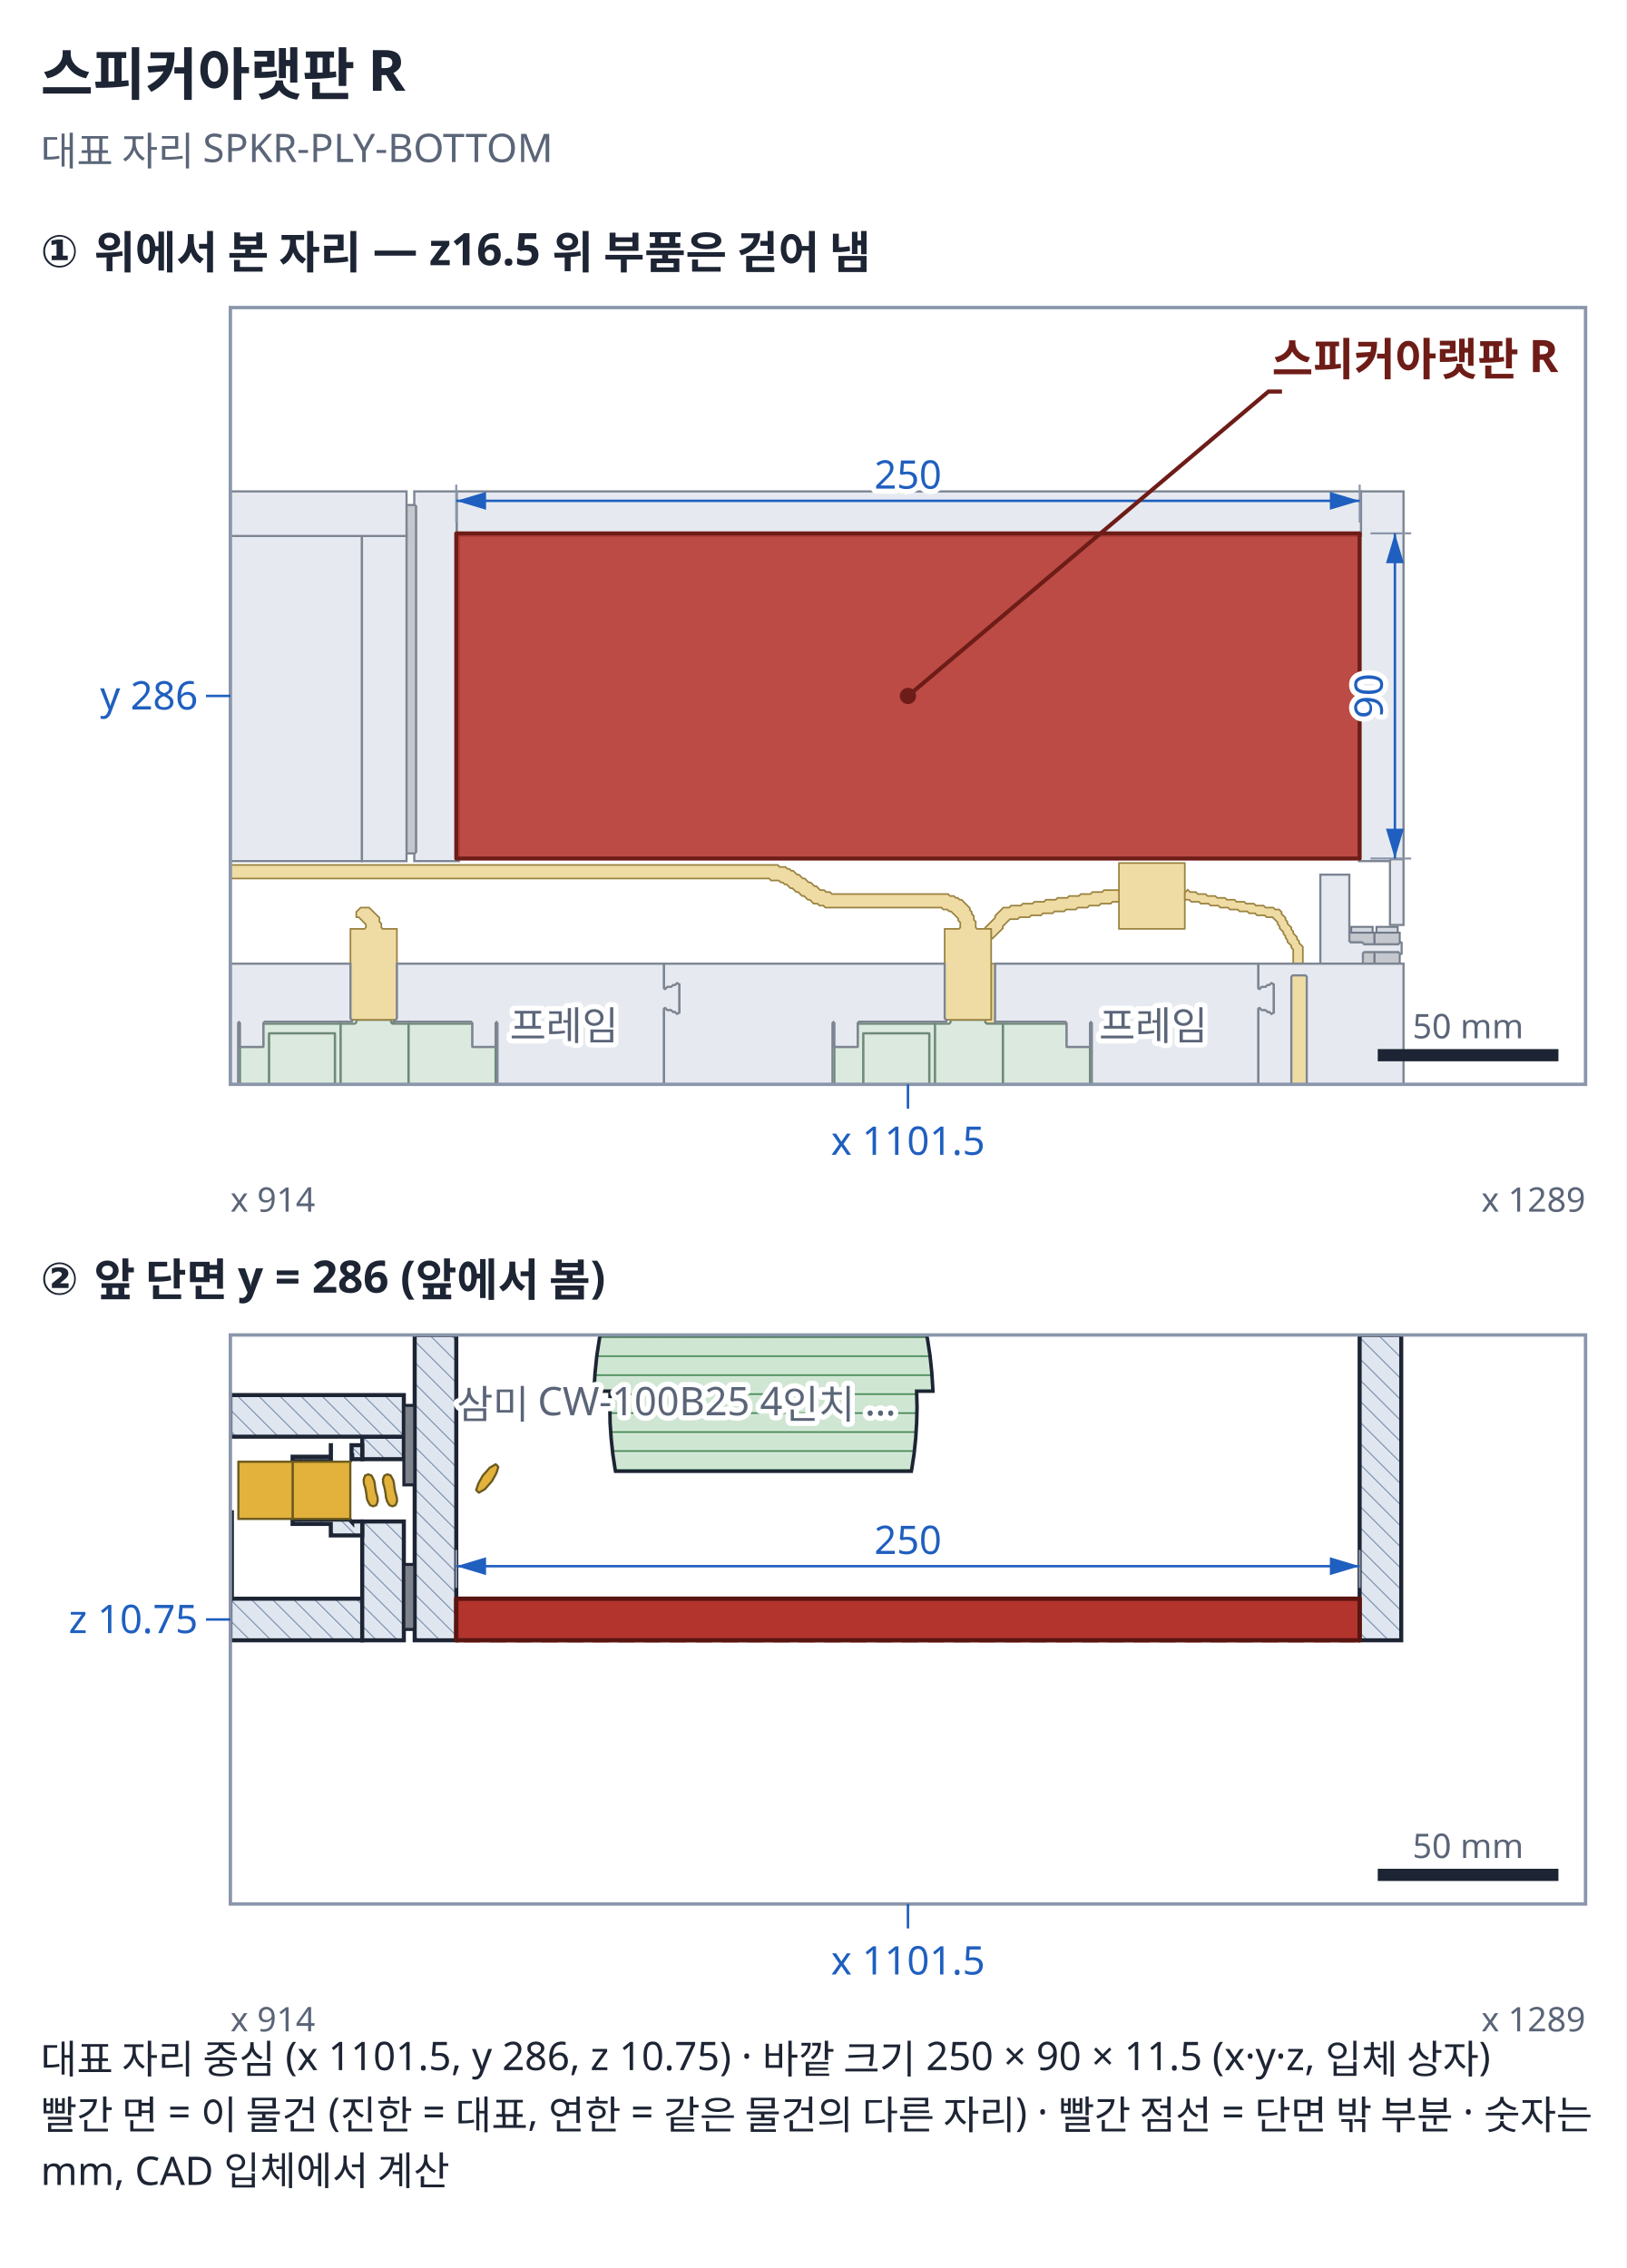
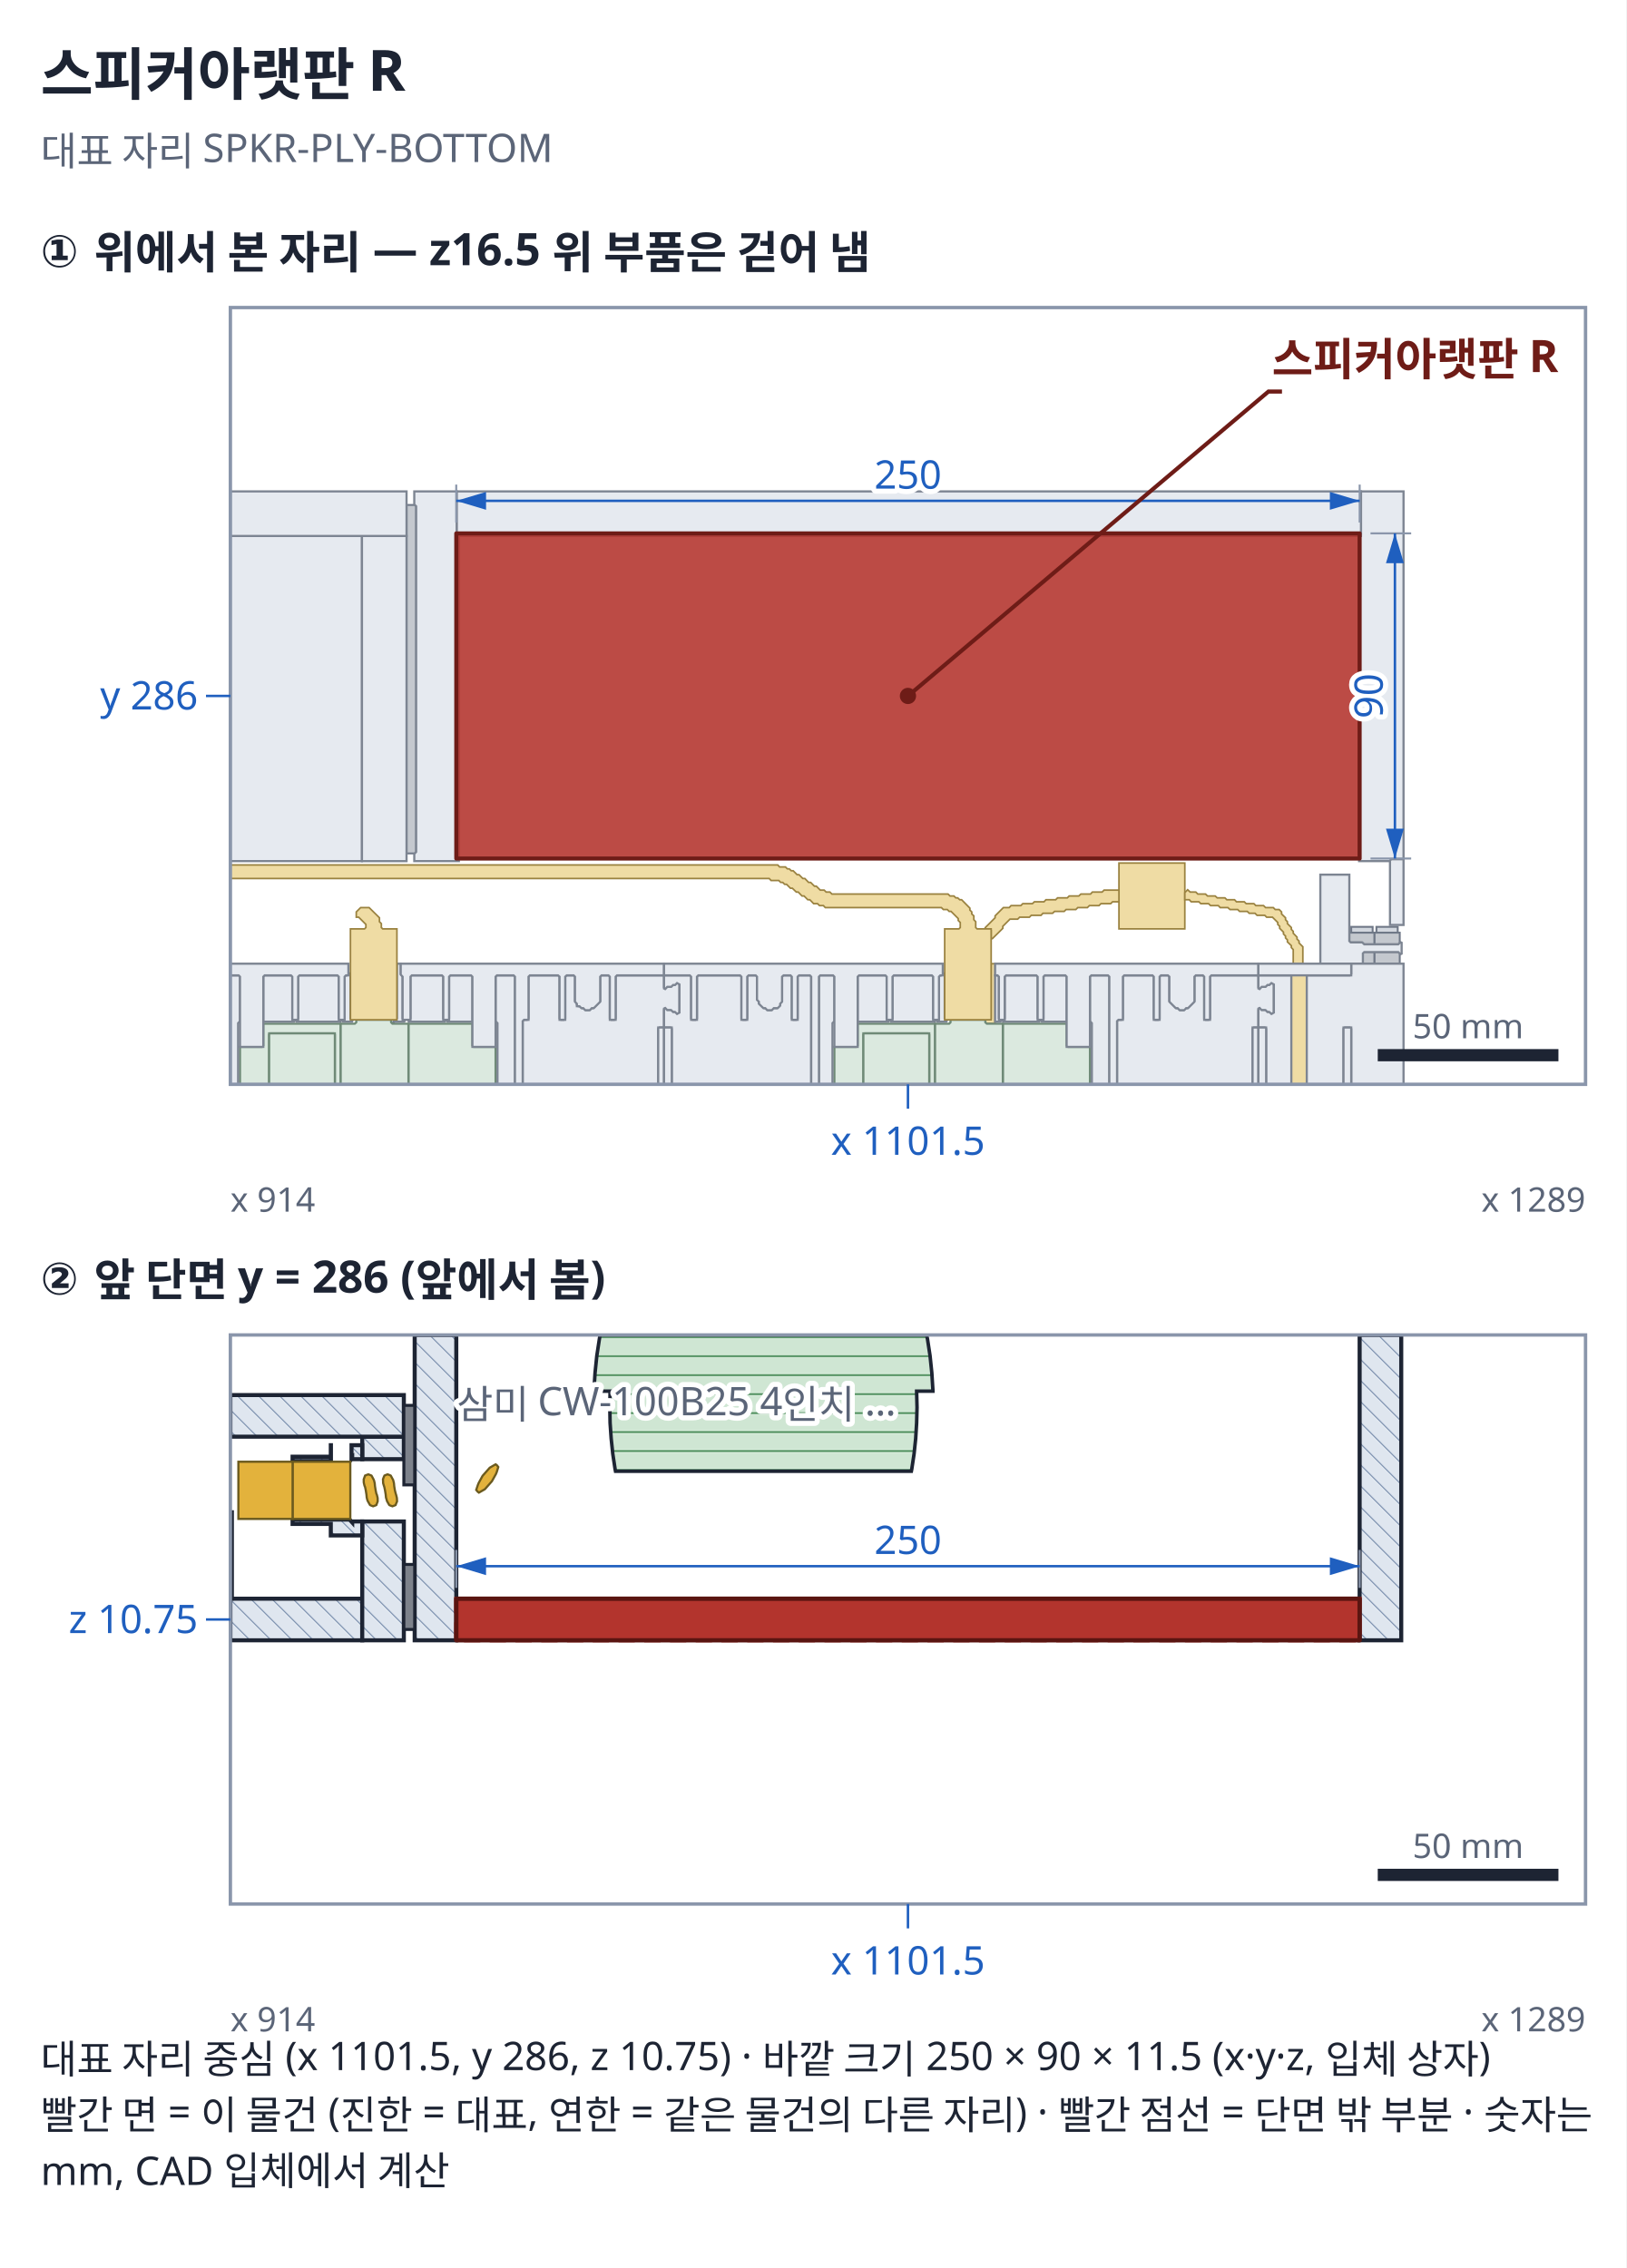
<svg xmlns="http://www.w3.org/2000/svg" viewBox="0 0 120 167.4" width="600" height="837">
  <defs>
    <style>
.bg{fill:#ffffff}
.frame{fill:none;stroke:#1d2433;stroke-width:.5}
.t{font-family:'Apple SD Gothic Neo','Noto Sans KR','Malgun Gothic','IBM Plex Sans KR',sans-serif;fill:#1d2433}
.h{paint-order:stroke;stroke:#ffffff;stroke-width:.75;stroke-linejoin:round}
.tb{font-weight:700}
.td{fill:#1f5fbf}
.tm{fill:#5b6578}
.tr{fill:#c2410c}
.S-wood{fill:url(#hw);stroke:#1d2433;stroke-width:.4;stroke-linejoin:round}
.S-print{fill:url(#hp);stroke:#1d2433;stroke-width:.4;stroke-linejoin:round}
.S-metal{fill:url(#hm);stroke:#1d2433;stroke-width:.32;stroke-linejoin:round}
.S-rubber{fill:#50555e;stroke:#1d2433;stroke-width:.25}
.S-elec{fill:url(#he);stroke:#1d2433;stroke-width:.3}
.S-screen{fill:#3a4150;stroke:#1d2433;stroke-width:.3}
.S-cable{fill:#e3b23c;stroke:#6b5a1e;stroke-width:.18}
.S-ctx{fill:#eceef1;stroke:#a3aab5;stroke-width:.18}
.P-wood{fill:#f2e6d2;stroke:#39404d;stroke-width:.22;stroke-linejoin:round}
.P-print{fill:#e5ebf3;stroke:#39404d;stroke-width:.22;stroke-linejoin:round}
.P-metal{fill:#c9ced6;stroke:#39404d;stroke-width:.2}
.P-rubber{fill:#7d828b;stroke:#39404d;stroke-width:.18}
.P-elec{fill:#d3ead8;stroke:#39404d;stroke-width:.2}
.P-screen{fill:#596070;stroke:#39404d;stroke-width:.2}
.P-cable{fill:#f0cf7a;fill-opacity:.55;stroke:#8a7430;stroke-width:.14;stroke-opacity:.7}
.P-ctx{fill:#f2f3f5;stroke:#b3b9c3;stroke-width:.18}
.air{fill:#e8f1fb;stroke:none}
.hid{fill:none;stroke:#39404d;stroke-width:.24;stroke-dasharray:1.6 .9}
.hidc{fill:none;stroke:#c2410c;stroke-width:.28;stroke-dasharray:2.2 1.1}
.ph{fill:none;stroke:#5b6578;stroke-width:.3;stroke-dasharray:4 1 1 1}
.cl{fill:none;stroke:#6b7690;stroke-width:.2;stroke-dasharray:6 1.2 1 1.2}
.thin{fill:none;stroke:#39404d;stroke-width:.2}
.vis{fill:none;stroke:#1d2433;stroke-width:.3}
.sound{fill:none;stroke:#c2410c;stroke-width:.4;stroke-dasharray:3 1.2}
.ax{fill:none;stroke:#7a3fb5;stroke-width:.3;stroke-dasharray:5 1.2 1 1.2}
.keep{fill:none;stroke:#b42318;stroke-width:.3;stroke-dasharray:1.2 1}
.dm{fill:none;stroke:#1f5fbf;stroke-width:.18}
.ex{fill:none;stroke:#8a96ab;stroke-width:.15}
.ah{fill:#1f5fbf;stroke:none}
.ld{fill:none;stroke:#3d4555;stroke-width:.18}
.dot{fill:#3d4555}
.bal{fill:#ffffff;stroke:#1d2433;stroke-width:.25}
.secl{fill:none;stroke:#1d2433;stroke-width:.55}
.seca{fill:#1d2433}
.grid{fill:none;stroke:#1d2433;stroke-width:.25}
.grid2{fill:none;stroke:#8a96ab;stroke-width:.15}
.box{fill:#fbfbfc;stroke:#c3c9d3;stroke-width:.2}
.sheetply{fill:#fbf6ee;stroke:#1d2433;stroke-width:.35}
.zone{fill:#f4f6f9;stroke:#8a96ab;stroke-width:.2}
.datum{fill:none;stroke:#15803d;stroke-width:.9;stroke-linecap:round;stroke-opacity:.9}
.spot{fill:none;stroke:#c2410c;stroke-width:.32}
.spoth{fill:none;stroke:#c2410c;stroke-width:.32;stroke-dasharray:.45 .3}

.Zkw{fill:#fbfbf8;stroke:#7d8592;stroke-width:.16}.Zkb{fill:#aab0b9;stroke:#5d6672;stroke-width:.16}.Zpr{fill:#e6eaf0;stroke:#7d8592;stroke-width:.16}
.Zwd{fill:#efe4d0;stroke:#8a7a5e;stroke-width:.16}.Zel{fill:#dbe9df;stroke:#6f8a77;stroke-width:.16}.Zmt{fill:#d2d7de;stroke:#6f7887;stroke-width:.14}
.Zrb{fill:#c4c8ce;stroke:#6f7887;stroke-width:.14}.Zcb{fill:#efdca4;stroke:#9a8240;stroke-width:.12}
.Skw{fill:#f4f4ee;stroke:#1d2433;stroke-width:.3}.Skb{fill:#8e95a0;stroke:#1d2433;stroke-width:.3}.Spr{fill:url(#hp);stroke:#1d2433;stroke-width:.3}
.Swd{fill:url(#hw);stroke:#1d2433;stroke-width:.3}.Sel{fill:url(#he);stroke:#1d2433;stroke-width:.26}.Smt{fill:url(#hm);stroke:#1d2433;stroke-width:.24}
.Srb{fill:#7d828b;stroke:#1d2433;stroke-width:.22}.Scb{fill:#e3b23c;stroke:#6b5a1e;stroke-width:.16}
.HL{fill:#B3342D;fill-opacity:.88;stroke:#6e1c17;stroke-width:.3;stroke-linejoin:round}
.HLs{fill:#B3342D;stroke:#5a1511;stroke-width:.32;stroke-linejoin:round}
.HL2{fill:#B3342D;fill-opacity:.32;stroke:#B3342D;stroke-width:.2}
.HLp{fill:#B3342D;fill-opacity:.14;stroke:#B3342D;stroke-width:.3;stroke-dasharray:1.2 .7}
.HH{fill:#d9822b;fill-opacity:.35;stroke:#a35a12;stroke-width:.22}
.vf{fill:none;stroke:#8a96ab;stroke-width:.25}
.lead{fill:none;stroke:#6e1c17;stroke-width:.3}
.tl{fill:#6e1c17}
.nb{fill:#5b6578}
</style>
    <pattern id="hw" patternUnits="userSpaceOnUse" width="1.6" height="1.6" patternTransform="rotate(45)">
      <rect width="1.6" height="1.6" fill="#ecdcc2" />
      <line x1="0" y1="0" x2="0" y2="1.6" stroke="#a8875a" stroke-width=".22" />
    </pattern>
    <pattern id="hp" patternUnits="userSpaceOnUse" width="1.1" height="1.1" patternTransform="rotate(-45)">
      <rect width="1.1" height="1.1" fill="#dfe6ef" />
      <line x1="0" y1="0" x2="0" y2="1.1" stroke="#7f93b0" stroke-width=".16" />
    </pattern>
    <pattern id="hm" patternUnits="userSpaceOnUse" width=".9" height=".9" patternTransform="rotate(45)">
      <rect width=".9" height=".9" fill="#c3c8d1" />
      <path d="M0 0V.9M0 0H.9" stroke="#5d6778" stroke-width=".12" />
    </pattern>
    <pattern id="he" patternUnits="userSpaceOnUse" width="1.4" height="1.4">
      <rect width="1.4" height="1.4" fill="#cfe6d3" />
      <line x1="0" y1=".7" x2="1.4" y2=".7" stroke="#5f9a6c" stroke-width=".14" />
    </pattern>
    <clipPath id="c0">
      <rect x="17.00" y="22.70" width="100.00" height="57.33" />
    </clipPath>
    <clipPath id="c1">
      <rect x="17.00" y="98.53" width="100.00" height="42.00" />
    </clipPath>
  </defs>
  <rect class="bg" x="0" y="0" width="120" height="167.4" />
  <g class="L-geo">
    <path class="Zrb" fill-rule="evenodd" d="M29.07 75.20 28.79 75.20 28.79 75.49 29.07 75.49Z" clip-path="url(#c0)" />
    <path class="Zcb" fill-rule="evenodd" d="M87.43 63.70 82.57 63.70 82.57 68.56 87.43 68.56Z" clip-path="url(#c0)" />
    <path class="Zcb" fill-rule="evenodd" d="M96.14 69.88 95.86 69.60 95.86 69.46 95.71 69.31 95.71 69.17 95.43 68.88 95.43 68.74 95.29 68.60 95.29 68.46 95.00 68.17 95.00 68.03 94.86 67.88 94.86 67.74 94.57 67.46 94.57 67.31 94.39 67.13 94.10 67.13 93.96 66.99 93.39 66.99 93.24 66.84 92.67 66.84 92.53 66.70 91.96 66.70 91.82 66.56 91.24 66.56 91.10 66.41 90.53 66.41 90.39 66.27 89.82 66.27 89.67 66.13 89.10 66.13 88.96 65.99 88.39 65.99 88.24 65.84 87.82 65.84 87.64 65.67 87.43 65.88 87.43 66.41 87.76 66.41 87.90 66.56 88.47 66.56 88.61 66.70 89.18 66.70 89.33 66.84 89.90 66.84 90.04 66.99 90.61 66.99 90.76 67.13 91.33 67.13 91.47 67.27 92.04 67.27 92.18 67.41 92.61 67.41 92.76 67.56 93.33 67.56 93.47 67.70 93.90 67.70 94.29 68.09 94.29 68.23 94.43 68.37 94.43 68.52 94.71 68.80 94.71 68.94 94.86 69.09 94.86 69.23 95.00 69.37 95.00 69.52 95.29 69.80 95.29 69.94 95.43 70.09 95.43 71.13 96.14 71.13ZM96.43 71.99 95.29 71.99 95.29 80.13 96.43 80.13Z" clip-path="url(#c0)" />
    <path class="Zel" fill-rule="evenodd" d="M19.86 76.37 19.96 76.27 24.61 76.27 24.71 76.37 24.71 80.13 25.14 80.13 25.14 75.56 19.43 75.56 19.43 77.17 19.33 77.27 17.71 77.27 17.71 80.13 19.86 80.13ZM36.57 77.27 34.96 77.27 34.86 77.17 34.86 75.56 30.14 75.56 30.14 80.13 36.57 80.13Z" clip-path="url(#c0)" />
    <path class="Zel" fill-rule="evenodd" d="M63.71 76.37 63.82 76.27 68.47 76.27 68.57 76.37 68.57 80.13 69.00 80.13 69.00 75.56 63.29 75.56 63.29 77.17 63.18 77.27 61.57 77.27 61.57 80.13 63.71 80.13ZM80.43 77.27 78.82 77.27 78.71 77.17 78.71 75.56 74.00 75.56 74.00 80.13 80.43 80.13Z" clip-path="url(#c0)" />
    <path class="Zcb" fill-rule="evenodd" d="M74.00 68.52 74.00 68.37 74.53 67.84 75.10 67.84 75.24 67.70 75.96 67.70 76.10 67.56 76.82 67.56 76.96 67.41 77.67 67.41 77.82 67.27 78.53 67.27 78.67 67.13 79.39 67.13 79.53 66.99 80.24 66.99 80.39 66.84 81.10 66.84 81.24 66.70 81.96 66.70 82.10 66.56 82.57 66.56 82.57 65.70 81.47 65.70 81.33 65.84 80.61 65.84 80.47 65.99 79.76 65.99 79.61 66.13 78.90 66.13 78.76 66.27 78.04 66.27 77.90 66.41 77.18 66.41 77.04 66.56 76.33 66.56 76.18 66.70 75.47 66.70 75.33 66.84 74.61 66.84 74.47 66.99 74.04 66.99 73.43 67.60 73.43 67.74 72.70 68.47 72.74 68.56 73.04 68.56 73.14 68.66 73.14 69.25 73.23 69.28ZM73.43 71.13 73.14 71.13 73.14 75.17 73.04 75.27 72.71 75.27 72.71 75.56 73.43 75.56Z" clip-path="url(#c0)" />
    <path class="Zel" fill-rule="evenodd" d="M24.71 76.27 19.86 76.27 19.86 80.13 24.71 80.13Z" clip-path="url(#c0)" />
    <path class="Zel" fill-rule="evenodd" d="M68.57 76.27 63.71 76.27 63.71 80.13 68.57 80.13Z" clip-path="url(#c0)" />
    <path class="Zmt" fill-rule="evenodd" d="M101.29 68.41 99.71 68.41 99.71 68.84 101.29 68.84Z" clip-path="url(#c0)" />
    <path class="Zmt" fill-rule="evenodd" d="M103.14 68.41 101.57 68.41 101.57 68.84 103.14 68.84Z" clip-path="url(#c0)" />
    <path class="Zrb" fill-rule="evenodd" d="M101.43 68.84 99.57 68.84 99.57 69.56 100.47 69.56 100.61 69.70 101.43 69.70ZM101.43 70.27 100.57 70.27 100.57 71.13 101.43 71.13Z" clip-path="url(#c0)" />
    <path class="Zrb" fill-rule="evenodd" d="M103.29 68.84 101.43 68.84 101.43 69.70 103.29 69.70ZM103.29 70.27 101.43 70.27 101.43 71.13 103.29 71.13Z" clip-path="url(#c0)" />
    <path class="Zel" fill-rule="evenodd" d="M30.14 75.56 28.96 75.56 28.86 75.46 28.86 75.27 26.29 75.27 26.29 75.46 26.18 75.56 25.14 75.56 25.14 80.13 30.14 80.13Z" clip-path="url(#c0)" />
    <path class="Zel" fill-rule="evenodd" d="M74.00 75.56 72.82 75.56 72.71 75.46 72.71 75.27 70.14 75.27 70.14 75.46 70.04 75.56 69.00 75.56 69.00 80.13 74.00 80.13Z" clip-path="url(#c0)" />
    <path class="Zpr" fill-rule="evenodd" d="M26.71 39.56 17.00 39.56 17.00 63.56 26.71 63.56Z" clip-path="url(#c0)" />
+     <path class="Zpr" fill-rule="evenodd" d="M29.87 75.33 29.71 75.17 29.71 72.03 29.57 71.88 29.57 71.13 29.29 71.13 29.29 75.17 29.13 75.33 29.17 75.41 29.83 75.41ZM26.01 75.33 25.86 75.17 25.86 71.87 25.77 71.83 25.61 71.99 25.43 71.99 25.43 75.17 25.27 75.33 25.31 75.41 25.98 75.41ZM17.57 75.52 17.71 75.37 17.71 71.99 17.00 71.99 17.00 80.13 17.57 80.13ZM21.73 75.33 21.57 75.17 21.57 71.99 19.43 71.99 19.43 75.41 21.69 75.41ZM25.16 75.33 25.00 75.17 25.00 71.99 22.00 71.99 22.00 75.17 21.84 75.33 21.88 75.41 25.12 75.41ZM32.87 75.33 32.71 75.17 32.71 71.99 30.29 71.99 30.29 75.17 30.13 75.33 30.17 75.41 32.83 75.41ZM34.86 71.99 33.14 71.99 33.14 75.17 32.99 75.33 33.02 75.41 34.86 75.41ZM38.00 71.99 36.57 71.99 36.57 75.37 36.71 75.52 36.71 80.13 38.00 80.13ZM48.57 75.94 48.67 75.84 49.00 75.84 49.00 74.52 49.07 74.44 49.18 74.56 49.47 74.56 49.61 74.70 49.76 74.70 49.90 74.84 50.14 74.84 50.14 72.56 49.90 72.56 49.76 72.70 49.61 72.70 49.47 72.84 49.18 72.84 49.07 72.96 49.00 72.88 49.00 71.99 45.43 71.99 45.43 75.17 45.33 75.27 45.10 75.27 45.00 75.17 45.00 71.99 44.29 71.99 44.29 73.88 43.76 74.41 43.61 74.41 43.47 74.56 43.24 74.56 43.10 74.41 42.96 74.41 42.82 74.27 42.67 74.27 42.57 74.17 42.57 74.03 42.43 73.88 42.43 71.99 41.71 71.99 41.71 75.17 41.61 75.27 41.39 75.27 41.29 75.17 41.29 71.99 39.00 71.99 39.00 75.17 38.90 75.27 38.57 75.27 38.57 80.13 48.57 80.13Z" clip-path="url(#c0)" />
+     <path class="Zpr" fill-rule="evenodd" d="M69.87 75.33 69.71 75.17 69.71 71.87 69.63 71.83 69.47 71.99 69.29 71.99 69.29 75.17 69.13 75.33 69.17 75.41 69.83 75.41ZM59.86 71.99 58.86 71.99 58.86 75.17 58.76 75.27 58.53 75.27 58.43 75.17 58.43 71.99 57.71 71.99 57.71 73.88 57.57 74.03 57.57 74.17 57.33 74.41 57.04 74.41 56.90 74.56 56.67 74.56 56.53 74.41 56.39 74.41 56.00 74.03 56.00 73.88 55.86 73.74 55.86 71.99 55.14 71.99 55.14 75.17 55.04 75.27 54.82 75.27 54.71 75.17 54.71 71.99 51.43 71.99 51.43 75.17 51.33 75.27 51.10 75.27 51.00 75.17 51.00 71.99 49.00 71.99 49.00 72.96 49.09 73.00 49.24 72.84 49.53 72.84 49.67 72.70 49.82 72.70 49.96 72.56 50.14 72.66 50.14 74.74 49.96 74.84 49.82 74.70 49.67 74.70 49.53 74.56 49.24 74.56 49.09 74.40 49.00 74.44 49.00 75.84 49.47 75.84 49.57 75.94 49.57 80.13 59.86 80.13ZM61.43 75.52 61.57 75.37 61.57 71.99 60.43 71.99 60.43 80.13 61.43 80.13ZM65.58 75.33 65.43 75.17 65.43 71.99 63.29 71.99 63.29 75.41 65.55 75.41ZM69.01 75.33 68.86 75.17 68.86 71.99 65.86 71.99 65.86 75.17 65.70 75.33 65.74 75.41 68.98 75.41ZM73.87 75.33 73.71 75.17 73.71 71.99 73.43 71.99 73.43 75.41 73.83 75.41ZM76.73 75.33 76.57 75.17 76.57 71.99 74.14 71.99 74.14 75.17 73.99 75.33 74.02 75.41 76.69 75.41ZM78.71 71.99 77.00 71.99 77.00 75.17 76.84 75.33 76.88 75.41 78.71 75.41ZM81.86 71.99 80.43 71.99 80.43 75.37 80.57 75.52 80.57 80.13 81.86 80.13ZM92.43 75.94 92.53 75.84 92.86 75.84 92.86 74.52 92.93 74.44 93.04 74.56 93.33 74.56 93.47 74.70 93.61 74.70 93.76 74.84 94.00 74.84 94.00 72.56 93.76 72.56 93.61 72.70 93.47 72.70 93.33 72.84 93.04 72.84 92.93 72.96 92.86 72.88 92.86 71.99 89.29 71.99 89.29 75.17 89.18 75.27 88.96 75.27 88.86 75.17 88.86 71.99 88.14 71.99 88.14 73.88 87.61 74.41 87.47 74.41 87.33 74.56 87.10 74.56 86.96 74.41 86.82 74.41 86.29 73.88 86.29 71.99 85.57 71.99 85.57 75.17 85.47 75.27 85.24 75.27 85.14 75.17 85.14 71.99 82.86 71.99 82.86 75.17 82.76 75.27 82.43 75.27 82.43 80.13 92.43 80.13Z" clip-path="url(#c0)" />
    <path class="Zpr" fill-rule="evenodd" d="M100.57 70.37 100.67 70.27 103.18 70.27 103.34 70.43 103.43 70.39 103.43 69.58 103.34 69.54 103.18 69.70 100.67 69.70 100.53 69.56 99.67 69.56 99.57 69.46 99.57 64.56 97.43 64.56 97.43 71.13 100.57 71.13Z" clip-path="url(#c0)" />
    <path class="Zrb" fill-rule="evenodd" d="M30.71 37.27 30.00 37.27 30.00 62.99 30.71 62.99Z" clip-path="url(#c0)" />
    <path class="Zpr" fill-rule="evenodd" d="M103.57 63.41 102.57 63.41 102.57 68.27 103.57 68.27Z" clip-path="url(#c0)" />
    <path class="Zcb" fill-rule="evenodd" d="M29.29 68.56 28.24 68.56 28.14 68.46 28.14 68.17 28.00 68.03 28.00 67.74 27.24 66.99 26.61 66.99 26.29 67.31 26.29 67.70 26.47 67.70 27.00 68.23 27.00 68.46 26.90 68.56 25.86 68.56 25.86 75.27 29.29 75.27Z" clip-path="url(#c0)" />
    <path class="Zcb" fill-rule="evenodd" d="M73.14 68.56 72.10 68.56 72.00 68.46 72.00 68.03 71.86 67.88 71.86 67.60 71.71 67.46 71.71 67.31 71.57 67.17 71.57 67.03 70.96 66.41 70.82 66.41 70.67 66.27 70.53 66.27 70.39 66.13 70.10 66.13 69.96 65.99 61.39 65.99 61.24 65.84 60.96 65.84 60.82 65.70 60.53 65.70 60.24 65.41 60.10 65.41 59.82 65.13 59.67 65.13 59.39 64.84 59.24 64.84 58.96 64.56 58.82 64.56 58.53 64.27 58.39 64.27 58.24 64.13 58.10 64.13 57.96 63.99 57.53 63.99 57.39 63.84 17.00 63.84 17.00 64.84 56.76 64.84 56.90 64.99 57.47 64.99 57.61 65.13 57.76 65.13 57.90 65.27 58.04 65.27 58.33 65.56 58.47 65.56 58.76 65.84 58.90 65.84 59.18 66.13 59.33 66.13 59.61 66.41 59.76 66.41 60.04 66.70 60.33 66.70 60.47 66.84 60.76 66.84 60.90 66.99 69.47 66.99 69.61 67.13 69.90 67.13 70.04 67.27 70.18 67.27 70.71 67.80 70.71 67.94 70.86 68.09 70.86 68.46 70.76 68.56 69.71 68.56 69.71 75.27 73.14 75.27Z" clip-path="url(#c0)" />
    <path class="Zpr" fill-rule="evenodd" d="M30.00 39.56 26.71 39.56 26.71 63.56 30.00 63.56Z" clip-path="url(#c0)" />
    <path class="Zpr" fill-rule="evenodd" d="M30.00 36.27 17.00 36.27 17.00 39.56 30.00 39.56Z" clip-path="url(#c0)" />
-     <path class="Zpr" fill-rule="evenodd" d="M17.57 75.52 17.64 75.44 17.71 75.52 17.71 77.27 19.43 77.27 19.43 75.52 19.53 75.41 25.98 75.41 26.01 75.33 25.86 75.17 25.86 71.13 17.00 71.13 17.00 80.13 17.57 80.13ZM49.00 74.52 49.07 74.44 49.18 74.56 49.47 74.56 49.61 74.70 49.76 74.70 49.90 74.84 50.14 74.84 50.14 72.56 49.90 72.56 49.76 72.70 49.61 72.70 49.47 72.84 49.18 72.84 49.07 72.96 49.00 72.88 49.00 71.13 29.29 71.13 29.29 75.17 29.13 75.33 29.17 75.41 34.76 75.41 34.86 75.52 34.86 77.27 36.57 77.27 36.57 75.52 36.64 75.44 36.71 75.52 36.71 80.13 49.00 80.13Z" clip-path="url(#c0)" />
-     <path class="Zpr" fill-rule="evenodd" d="M61.43 75.52 61.50 75.44 61.57 75.52 61.57 77.27 63.29 77.27 63.29 75.52 63.39 75.41 69.83 75.41 69.87 75.33 69.71 75.17 69.71 71.13 49.00 71.13 49.00 72.96 49.09 73.00 49.24 72.84 49.53 72.84 49.67 72.70 49.82 72.70 49.96 72.56 50.14 72.66 50.14 74.74 49.96 74.84 49.82 74.70 49.67 74.70 49.53 74.56 49.24 74.56 49.09 74.40 49.00 74.44 49.00 80.13 61.43 80.13ZM92.86 74.52 92.93 74.44 93.04 74.56 93.33 74.56 93.47 74.70 93.61 74.70 93.76 74.84 94.00 74.84 94.00 72.56 93.76 72.56 93.61 72.70 93.47 72.70 93.33 72.84 93.04 72.84 92.93 72.96 92.86 72.88 92.86 71.13 73.43 71.13 73.43 75.41 78.61 75.41 78.71 75.52 78.71 77.27 80.43 77.27 80.43 75.52 80.50 75.44 80.57 75.52 80.57 80.13 92.86 80.13Z" clip-path="url(#c0)" />
-     <path class="Zpr" fill-rule="evenodd" d="M95.29 72.09 95.39 71.99 96.33 71.99 96.43 72.09 96.43 80.13 103.57 80.13 103.57 71.13 92.86 71.13 92.86 72.96 92.95 73.00 93.10 72.84 93.39 72.84 93.53 72.70 93.67 72.70 93.82 72.56 94.00 72.66 94.00 74.74 93.82 74.84 93.67 74.70 93.53 74.70 93.39 74.56 93.10 74.56 92.95 74.40 92.86 74.44 92.86 80.13 95.29 80.13Z" clip-path="url(#c0)" />
+     <path class="Zpr" fill-rule="evenodd" d="M19.43 72.09 19.53 71.99 21.47 71.99 21.57 72.09 21.57 75.27 22.00 75.27 22.00 72.09 22.10 71.99 24.90 71.99 25.00 72.09 25.00 75.27 25.43 75.27 25.43 72.09 25.53 71.99 25.71 71.99 25.71 71.13 17.00 71.13 17.00 71.99 17.61 71.99 17.71 72.09 17.71 77.27 19.43 77.27ZM38.57 75.37 38.67 75.27 39.00 75.27 39.00 72.09 39.10 71.99 41.18 71.99 41.29 72.09 41.29 75.27 41.71 75.27 41.71 72.09 41.82 71.99 42.33 71.99 42.43 72.09 42.43 73.94 42.57 74.09 42.57 74.27 42.76 74.27 42.90 74.41 43.04 74.41 43.18 74.56 43.53 74.56 43.67 74.41 43.82 74.41 44.29 73.94 44.29 72.09 44.39 71.99 44.90 71.99 45.00 72.09 45.00 75.27 45.43 75.27 45.43 72.09 45.53 71.99 49.00 71.99 49.00 71.13 29.57 71.13 29.57 71.94 29.71 72.09 29.71 75.27 30.29 75.27 30.29 72.09 30.39 71.99 32.61 71.99 32.71 72.09 32.71 75.27 33.14 75.27 33.14 72.09 33.24 71.99 34.76 71.99 34.86 72.09 34.86 77.27 36.57 77.27 36.57 72.09 36.67 71.99 37.90 71.99 38.00 72.09 38.00 80.13 38.57 80.13ZM49.00 75.84 48.57 75.84 48.57 80.13 49.00 80.13Z" clip-path="url(#c0)" />
+     <path class="Zpr" fill-rule="evenodd" d="M60.43 72.09 60.53 71.99 61.47 71.99 61.57 72.09 61.57 77.27 63.29 77.27 63.29 72.09 63.39 71.99 65.33 71.99 65.43 72.09 65.43 75.27 65.86 75.27 65.86 72.09 65.96 71.99 68.76 71.99 68.86 72.09 68.86 75.27 69.29 75.27 69.29 72.09 69.39 71.99 69.57 71.99 69.57 71.13 49.00 71.13 49.00 71.99 50.90 71.99 51.00 72.09 51.00 75.27 51.43 75.27 51.43 72.09 51.53 71.99 54.61 71.99 54.71 72.09 54.71 75.27 55.14 75.27 55.14 72.09 55.24 71.99 55.76 71.99 55.86 72.09 55.86 73.80 56.00 73.94 56.00 74.09 56.33 74.41 56.47 74.41 56.61 74.56 56.96 74.56 57.10 74.41 57.39 74.41 57.57 74.23 57.57 74.09 57.71 73.94 57.71 72.09 57.82 71.99 58.33 71.99 58.43 72.09 58.43 75.27 58.86 75.27 58.86 72.09 58.96 71.99 59.76 71.99 59.86 72.09 59.86 80.13 60.43 80.13ZM82.43 75.37 82.53 75.27 82.86 75.27 82.86 72.09 82.96 71.99 85.04 71.99 85.14 72.09 85.14 75.27 85.57 75.27 85.57 72.09 85.67 71.99 86.18 71.99 86.29 72.09 86.29 73.94 86.76 74.41 86.90 74.41 87.04 74.56 87.39 74.56 87.53 74.41 87.67 74.41 88.14 73.94 88.14 72.09 88.24 71.99 88.76 71.99 88.86 72.09 88.86 75.27 89.29 75.27 89.29 72.09 89.39 71.99 92.86 71.99 92.86 71.13 73.43 71.13 73.43 71.99 73.61 71.99 73.71 72.09 73.71 75.27 74.14 75.27 74.14 72.09 74.24 71.99 76.47 71.99 76.57 72.09 76.57 75.27 77.00 75.27 77.00 72.09 77.10 71.99 78.61 71.99 78.71 72.09 78.71 77.27 80.43 77.27 80.43 72.09 80.53 71.99 81.76 71.99 81.86 72.09 81.86 80.13 82.43 80.13ZM49.57 75.84 49.00 75.84 49.00 80.13 49.57 80.13ZM92.86 75.84 92.43 75.84 92.43 80.13 92.86 80.13Z" clip-path="url(#c0)" />
+     <path class="Zpr" fill-rule="evenodd" d="M99.14 75.94 99.24 75.84 99.61 75.84 99.71 75.94 99.71 80.13 103.57 80.13 103.57 71.13 99.71 71.13 99.71 71.88 99.61 71.99 96.43 71.99 96.43 80.13 99.14 80.13ZM95.29 71.99 92.86 71.99 92.86 72.96 92.95 73.00 93.10 72.84 93.39 72.84 93.53 72.70 93.67 72.70 93.82 72.56 94.00 72.66 94.00 74.74 93.82 74.84 93.67 74.70 93.53 74.70 93.39 74.56 93.10 74.56 92.95 74.40 92.86 74.44 92.86 75.84 93.33 75.84 93.43 75.94 93.43 80.13 95.29 80.13Z" clip-path="url(#c0)" />
+     <path class="Zpr" fill-rule="evenodd" d="M99.71 71.13 92.86 71.13 92.86 71.99 99.71 71.99ZM93.43 75.84 92.86 75.84 92.86 80.13 93.43 80.13ZM99.71 75.84 99.14 75.84 99.14 80.13 99.71 80.13Z" clip-path="url(#c0)" />
    <path class="Zpr" fill-rule="evenodd" d="M102.67 63.41 103.57 63.41 103.57 36.27 100.43 36.27 100.43 39.46 100.29 39.60 100.29 63.56 102.53 63.56Z" clip-path="url(#c0)" />
    <path class="Zpr" fill-rule="evenodd" d="M33.86 39.60 33.71 39.46 33.71 36.27 30.57 36.27 30.57 37.23 30.71 37.37 30.71 62.88 30.57 63.03 30.57 63.56 33.86 63.56Z" clip-path="url(#c0)" />
    <path class="Zpr" fill-rule="evenodd" d="M100.43 36.27 33.71 36.27 33.71 39.56 100.43 39.56Z" clip-path="url(#c0)" />
    <path class="Spr" fill-rule="evenodd" d="M103.40 98.53 100.33 98.53 100.33 121.07 103.40 121.07Z" clip-path="url(#c1)" />
    <path class="Spr" fill-rule="evenodd" d="M33.67 98.53 30.60 98.53 30.60 121.07 33.67 121.07Z" clip-path="url(#c1)" />
    <path class="Spr" fill-rule="evenodd" d="M26.73 118.00 17.00 118.00 17.00 121.07 26.73 121.07Z" clip-path="url(#c1)" />
    <path class="Spr" fill-rule="evenodd" d="M29.80 106.04 26.73 106.04 26.73 107.70 29.80 107.70ZM29.80 112.30 26.73 112.30 26.73 121.07 29.80 121.07Z" clip-path="url(#c1)" />
    <path class="Spr" fill-rule="evenodd" d="M29.80 102.97 17.00 102.97 17.00 106.04 29.80 106.04Z" clip-path="url(#c1)" />
    <path class="Spr" fill-rule="evenodd" d="M24.42 106.67 24.41 106.67 24.41 107.52 21.59 107.52 21.59 107.84 24.42 107.84ZM26.73 106.67 25.94 106.67 25.94 107.69 25.99 107.63 25.99 107.70 26.73 107.70ZM26.73 112.30 25.99 112.30 25.99 112.37 25.80 112.16 21.59 112.16 21.59 112.48 24.41 112.48 24.41 113.33 26.73 113.33Z" clip-path="url(#c1)" />
    <path class="Srb" fill-rule="evenodd" d="M30.60 115.47 29.80 115.47 29.80 120.27 30.60 120.27Z" clip-path="url(#c1)" />
    <path class="Srb" fill-rule="evenodd" d="M30.60 103.73 29.80 103.73 29.80 109.60 30.60 109.60Z" clip-path="url(#c1)" />
    <path class="Sel" fill-rule="evenodd" d="M17.13 111.60 17.00 111.60 17.00 118.00 17.13 118.00Z" clip-path="url(#c1)" />
    <path class="Sel" fill-rule="evenodd" d="M67.28 108.44 67.45 107.32 67.57 106.18 67.64 105.03 67.67 103.88 67.64 102.72 67.64 102.68 68.84 102.68 68.84 102.60 68.76 101.33 68.63 100.07 68.44 98.83 68.38 98.53 44.28 98.53 44.23 98.83 44.04 100.07 43.91 101.33 43.83 102.60 43.83 102.68 45.03 102.68 45.02 102.72 45.00 103.88 45.02 105.03 45.10 106.18 45.22 107.32 45.39 108.44 45.42 108.59 67.25 108.59Z" clip-path="url(#c1)" />
    <path class="Scb" fill-rule="evenodd" d="M25.85 107.89 21.59 107.89 21.59 112.11 25.85 112.11Z" clip-path="url(#c1)" />
    <path class="Scb" fill-rule="evenodd" d="M21.59 107.89 17.59 107.89 17.59 112.11 21.59 112.11Z" clip-path="url(#c1)" />
    <path class="Scb" fill-rule="evenodd" d="M35.78 109.92 36.30 109.33 36.60 108.79 36.66 108.64 36.77 108.28 36.67 108.15 36.57 108.08 36.14 108.33 35.61 108.93 35.32 109.46 35.26 109.61 35.14 109.97 35.25 110.10 35.34 110.17ZM27.67 111.13 27.77 111.09 27.81 110.98 27.87 110.82 27.87 110.60 27.86 110.53 27.81 110.33 27.77 110.24 27.72 110.00 27.67 109.69 27.65 109.47 27.60 109.27 27.58 109.23 27.57 109.20 27.42 108.92 27.41 108.91 27.31 108.87 27.18 108.82 27.04 108.87 26.94 108.91 26.90 109.02 26.84 109.18 26.84 109.40 26.85 109.47 26.90 109.67 26.94 109.76 26.99 110.00 27.04 110.31 27.06 110.53 27.11 110.73 27.13 110.77 27.14 110.80 27.30 111.08 27.31 111.09 27.40 111.13 27.53 111.18ZM29.09 111.13 29.19 111.09 29.23 110.98 29.30 110.82 29.29 110.60 29.28 110.53 29.23 110.33 29.20 110.24 29.14 110.00 29.09 109.69 29.07 109.47 29.02 109.27 29.01 109.23 28.99 109.20 28.84 108.92 28.83 108.91 28.74 108.87 28.60 108.82 28.46 108.87 28.37 108.91 28.32 109.02 28.26 109.18 28.27 109.40 28.27 109.47 28.33 109.67 28.36 109.76 28.41 110.00 28.46 110.31 28.48 110.53 28.54 110.73 28.55 110.77 28.56 110.80 28.72 111.08 28.73 111.09 28.82 111.13 28.96 111.18Z" clip-path="url(#c1)" />
  </g>
  <g class="L-over">
    <path class="HL" fill-rule="evenodd" d="M100.33 39.37 33.67 39.37 33.67 63.37 100.33 63.37Z" clip-path="url(#c0)" />
    <rect class="vf" x="17.000" y="22.700" width="100.000" height="57.333" />
    <rect class="seca" x="101.667" y="77.433" width="13.333" height="0.900" />
    <path class="HLp" fill-rule="evenodd" d="M100.33 118.00 33.67 118.00 33.67 121.07 100.33 121.07Z" clip-path="url(#c1)" />
    <path class="HLs" fill-rule="evenodd" d="M100.33 118.00 33.67 118.00 33.67 121.07 100.33 121.07Z" clip-path="url(#c1)" />
    <rect class="vf" x="17.000" y="98.533" width="100.000" height="42.000" />
    <rect class="seca" x="101.667" y="137.933" width="13.333" height="0.900" />
  </g>
  <g class="L-dim">
    <path class="dm" d="M67.000 80.033 L67.000 81.833" />
    <path class="dm" d="M15.200 51.367 L17.000 51.367" />
    <path class="ex" d="M33.667 38.567 L33.667 35.767" />
    <path class="ex" d="M100.333 38.567 L100.333 35.767" />
    <path class="dm" d="M33.667 36.967 L100.333 36.967" />
    <path class="ah" d="M33.667 36.967 L35.867 36.307 L35.867 37.627 Z" />
    <path class="ah" d="M100.333 36.967 L98.133 37.627 L98.133 36.307 Z" />
    <path class="ex" d="M101.133 39.367 L104.133 39.367" />
    <path class="ex" d="M101.133 63.367 L104.133 63.367" />
    <path class="dm" d="M102.933 39.367 L102.933 63.367" />
    <path class="ah" d="M102.933 39.367 L103.593 41.567 L102.273 41.567 Z" />
    <path class="ah" d="M102.933 63.367 L102.273 61.167 L103.593 61.167 Z" />
    <path class="dm" d="M67.000 140.533 L67.000 142.333" />
    <path class="dm" d="M15.200 119.533 L17.000 119.533" />
    <path class="ex" d="M33.667 117.200 L33.667 114.400" />
    <path class="ex" d="M100.333 117.200 L100.333 114.400" />
    <path class="dm" d="M33.667 115.600 L100.333 115.600" />
    <path class="ah" d="M33.667 115.600 L35.867 114.940 L35.867 116.260 Z" />
    <path class="ah" d="M100.333 115.600 L98.133 116.260 L98.133 114.940 Z" />
  </g>
  <g class="L-lead">
    <path class="lead" d="M67.00 51.37 L93.60 28.90 L94.60 28.90" />
    <circle class="tl" cx="67.000" cy="51.367" r="0.600" />
  </g>
  <g class="L-text">
    <text class="t tb" x="3.000" y="7.000" font-size="4.20" text-anchor="start">스피커아랫판 R</text>
    <text class="t tm" x="3.000" y="12.200" font-size="2.90" text-anchor="start">대표 자리 SPKR-PLY-BOTTOM</text>
    <text class="t tb" x="3.000" y="19.700" font-size="3.30" text-anchor="start">① 위에서 본 자리 — z16.5 위 부품은 걷어 냄</text>
    <text class="t h td" x="67.000" y="85.233" font-size="2.90" text-anchor="middle">x 1101.5</text>
    <text class="t h td" x="14.600" y="52.367" font-size="2.90" text-anchor="end">y 286</text>
    <text class="t tm" x="17.000" y="89.433" font-size="2.50" text-anchor="start">x 914</text>
    <text class="t tm" x="117.000" y="89.433" font-size="2.50" text-anchor="end">x 1289</text>
    <text class="t h td" x="67.000" y="36.067" font-size="2.90" text-anchor="middle">250</text>
    <text class="t h td" x="102.033" y="51.367" font-size="2.90" text-anchor="middle" transform="rotate(-90 102.033 51.367)">90</text>
    <text class="t h tb tl" x="115.000" y="27.700" font-size="3.30" text-anchor="end">스피커아랫판 R</text>
    <text class="t h tm" x="108.333" y="76.633" font-size="2.50" text-anchor="middle">50 mm</text>
-     <text class="t h nb" x="85.104" y="76.750" font-size="2.90" text-anchor="middle">프레임</text>
-     <text class="t h nb" x="41.624" y="76.750" font-size="2.90" text-anchor="middle">프레임</text>
    <text class="t tb" x="3.000" y="95.533" font-size="3.30" text-anchor="start">② 앞 단면 y = 286 (앞에서 봄)</text>
    <text class="t h td" x="67.000" y="145.733" font-size="2.90" text-anchor="middle">x 1101.5</text>
    <text class="t h td" x="14.600" y="120.533" font-size="2.90" text-anchor="end">z 10.75</text>
    <text class="t tm" x="17.000" y="149.933" font-size="2.50" text-anchor="start">x 914</text>
    <text class="t tm" x="117.000" y="149.933" font-size="2.50" text-anchor="end">x 1289</text>
    <text class="t h td" x="67.000" y="114.700" font-size="2.90" text-anchor="middle">250</text>
    <text class="t h tm" x="108.333" y="137.133" font-size="2.50" text-anchor="middle">50 mm</text>
    <text class="t h nb" x="49.910" y="104.699" font-size="2.90" text-anchor="middle">삼미 CW-100B25 4인치 …</text>
    <text class="t" x="3.000" y="153.033" font-size="2.90" text-anchor="start">대표 자리 중심 (x 1101.5, y 286, z 10.75) · 바깥 크기 250 × 90 × 11.5 (x·y·z, 입체 상자)</text>
    <text class="t" x="3.000" y="157.151" font-size="2.90" text-anchor="start">빨간 면 = 이 물건 (진한 = 대표, 연한 = 같은 물건의 다른 자리) · 빨간 점선 = 단면 밖 부분 · 숫자는</text>
    <text class="t" x="3.000" y="161.269" font-size="2.90" text-anchor="start">mm, CAD 입체에서 계산</text>
  </g>
</svg>
